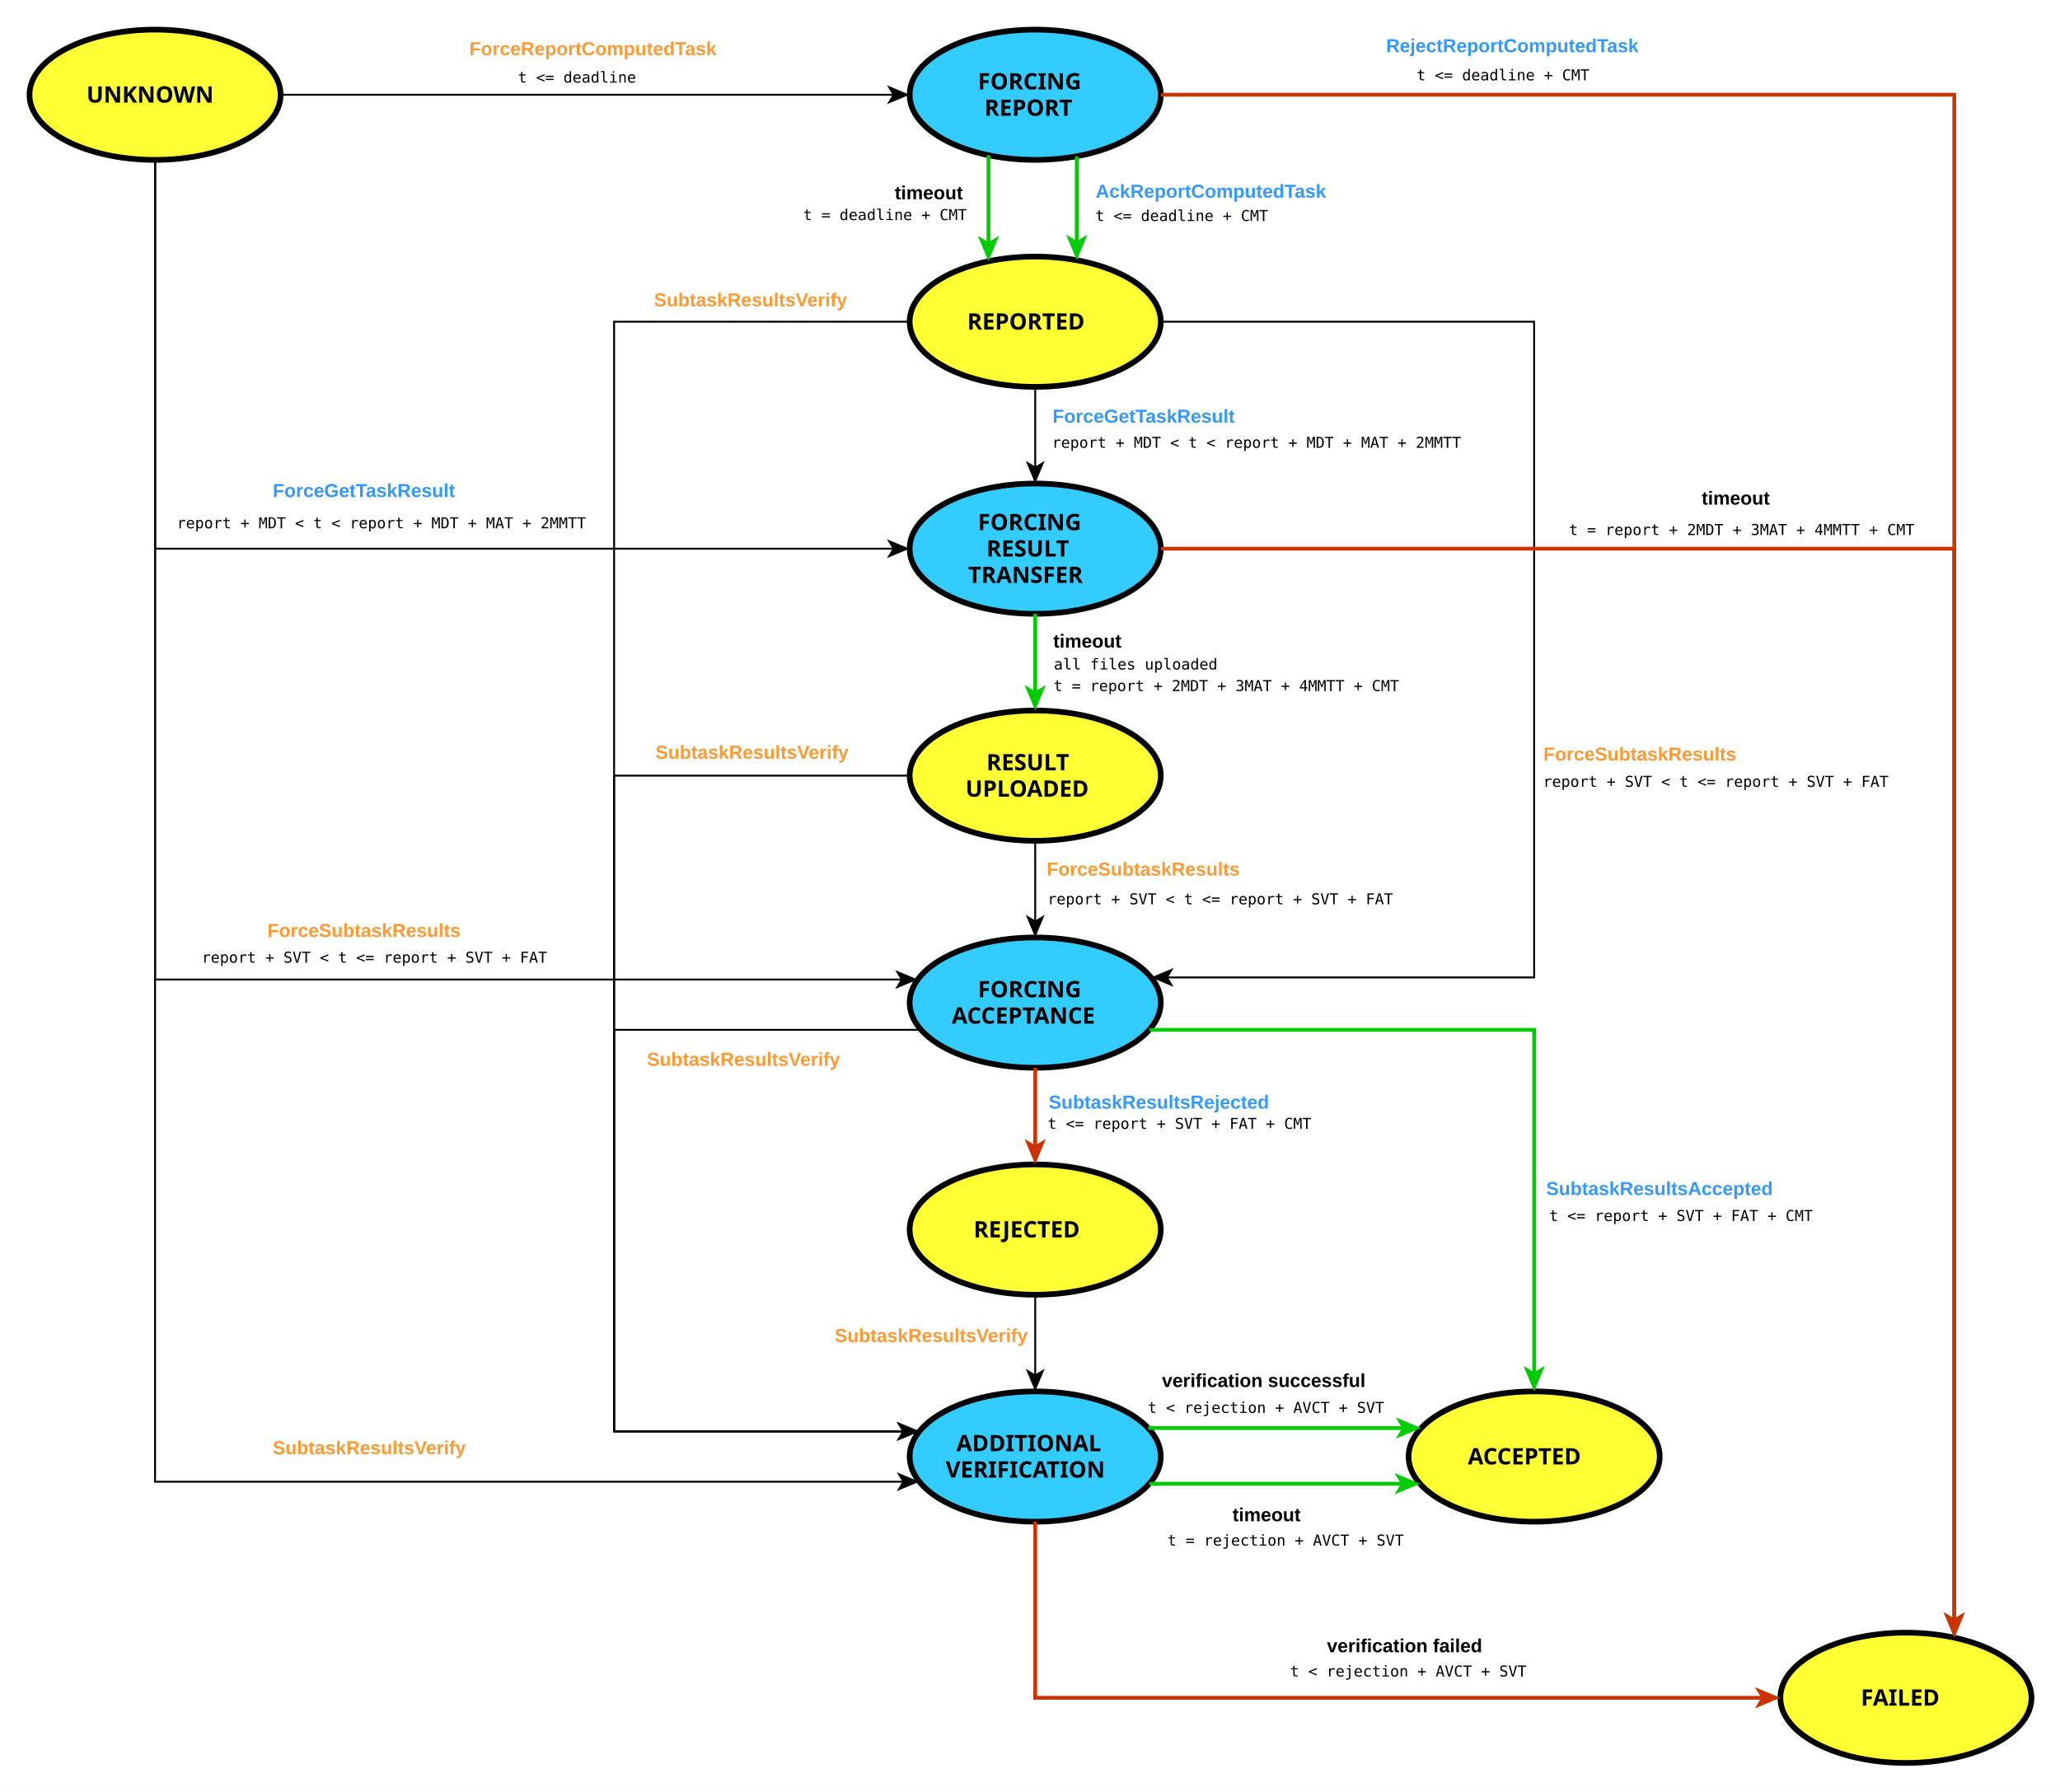
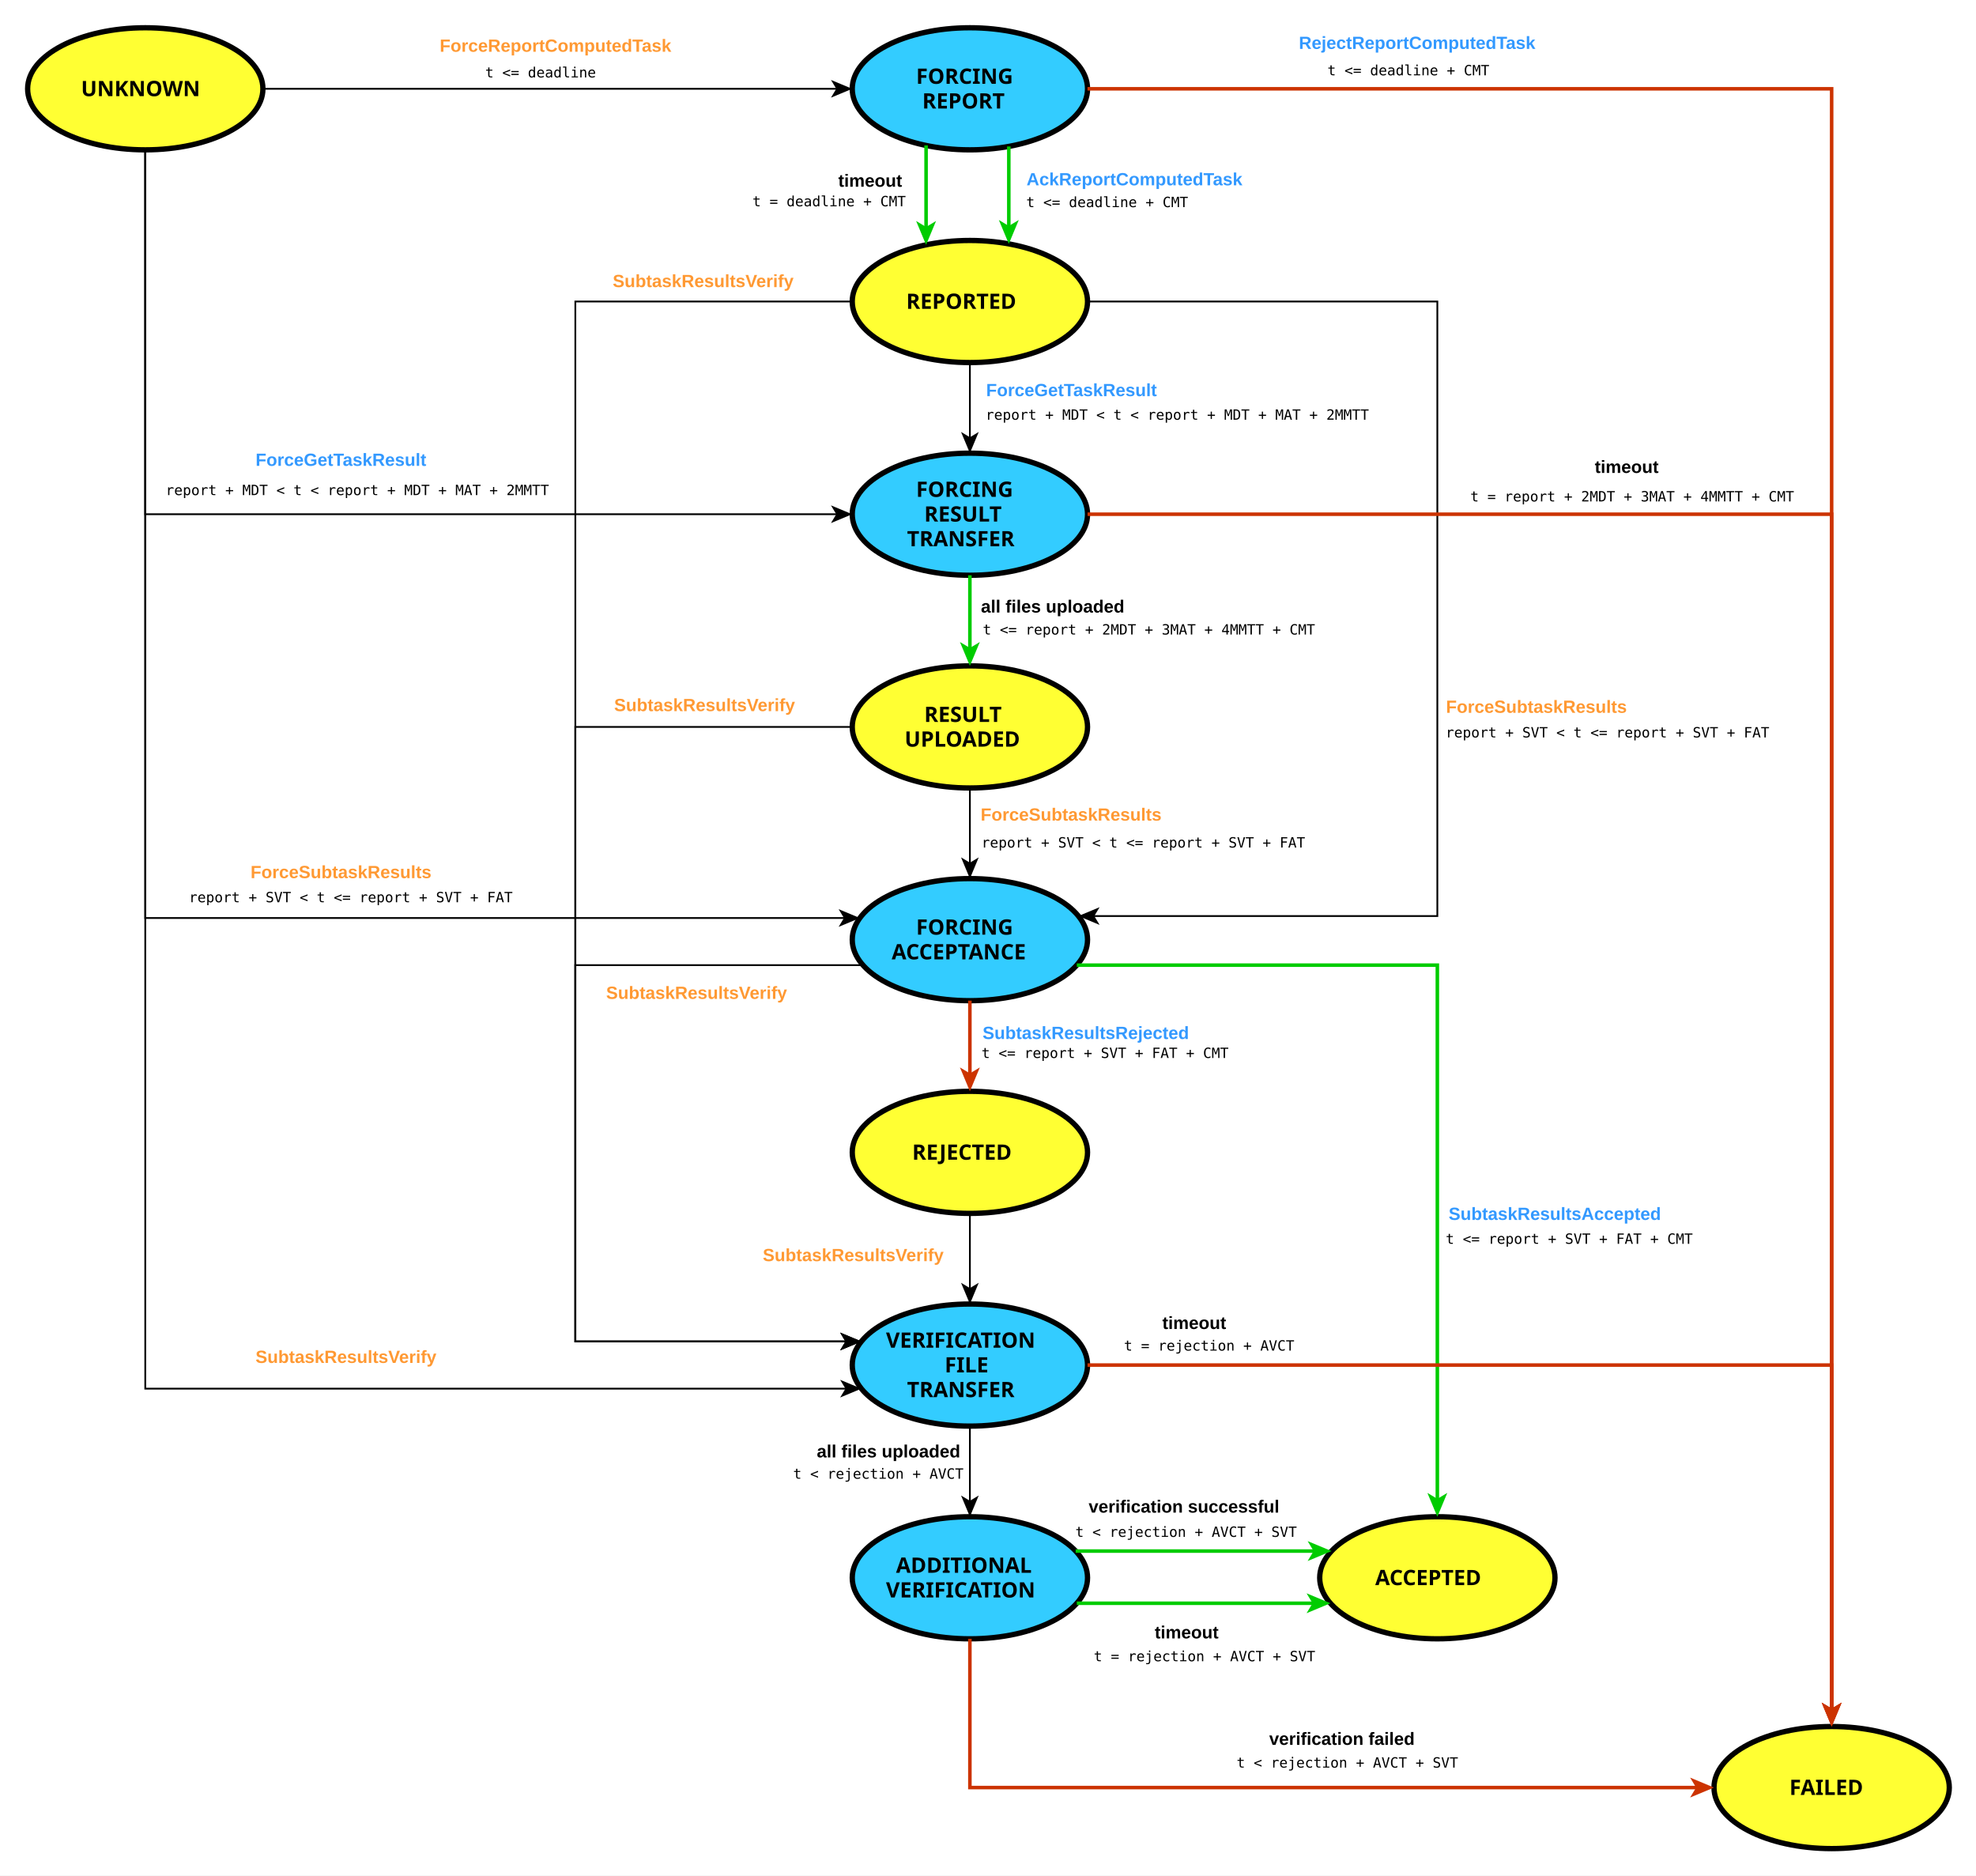
- <svg xmlns="http://www.w3.org/2000/svg" fill-opacity="1" color-rendering="auto" color-interpolation="auto" text-rendering="auto" stroke="black" stroke-linecap="square" width="1091" stroke-miterlimit="10" shape-rendering="auto" stroke-opacity="1" fill="black" stroke-dasharray="none" font-weight="normal" stroke-width="1" height="949" font-family="'Dialog'" font-style="normal" stroke-linejoin="miter" font-size="12px" stroke-dashoffset="0" image-rendering="auto">
+ <svg xmlns="http://www.w3.org/2000/svg" fill-opacity="1" color-rendering="auto" color-interpolation="auto" text-rendering="auto" stroke="black" stroke-linecap="square" width="1117" stroke-miterlimit="10" shape-rendering="auto" stroke-opacity="1" fill="black" stroke-dasharray="none" font-weight="normal" stroke-width="1" height="1060" font-family="'Dialog'" font-style="normal" stroke-linejoin="miter" font-size="12px" stroke-dashoffset="0" image-rendering="auto">
  <defs id="genericDefs" />
  <g>
    <defs id="defs1">
      <clipPath clipPathUnits="userSpaceOnUse" id="clipPath1">
-         <path d="M0 0 L1091 0 L1091 949 L0 949 L0 0 Z" />
+         <path d="M0 0 L1117 0 L1117 1060 L0 1060 L0 0 Z" />
      </clipPath>
      <clipPath clipPathUnits="userSpaceOnUse" id="clipPath2">
-         <path d="M-449 398 L642 398 L642 1347 L-449 1347 L-449 398 Z" />
+         <path d="M-449 398 L668 398 L668 1458 L-449 1458 L-449 398 Z" />
      </clipPath>
    </defs>
    <g fill="white" text-rendering="geometricPrecision" shape-rendering="geometricPrecision" transform="translate(449,-398)" stroke="white">
-       <rect x="-449" width="1091" height="949" y="398" clip-path="url(#clipPath2)" stroke="none" />
+       <rect x="-449" width="1117" height="1060" y="398" clip-path="url(#clipPath2)" stroke="none" />
    </g>
    <g fill="rgb(255,255,51)" text-rendering="geometricPrecision" shape-rendering="geometricPrecision" transform="matrix(1,0,0,1,449,-398)" stroke="rgb(255,255,51)">
      <ellipse rx="66.5" ry="34.5" clip-path="url(#clipPath2)" cx="-366.883" cy="448.186" stroke="none" />
    </g>
    <g text-rendering="geometricPrecision" stroke-miterlimit="1.45" stroke-width="3" shape-rendering="geometricPrecision" transform="matrix(1,0,0,1,449,-398)" stroke-linecap="butt">
      <ellipse rx="66.5" fill="none" ry="34.5" clip-path="url(#clipPath2)" cx="-366.883" cy="448.186" />
      <text x="-403.188" y="452.341" clip-path="url(#clipPath2)" font-family="sans-serif" stroke="none" font-weight="bold" stroke-width="1" xml:space="preserve">UNKNOWN</text>
    </g>
    <g fill="rgb(51,204,255)" text-rendering="geometricPrecision" shape-rendering="geometricPrecision" transform="matrix(1,0,0,1,449,-398)" stroke="rgb(51,204,255)">
      <ellipse rx="66.5" ry="34.5" clip-path="url(#clipPath2)" cx="99.264" cy="448.186" stroke="none" />
    </g>
    <g text-rendering="geometricPrecision" stroke-miterlimit="1.45" stroke-width="3" shape-rendering="geometricPrecision" transform="matrix(1,0,0,1,449,-398)" stroke-linecap="butt">
      <ellipse rx="66.5" fill="none" ry="34.5" clip-path="url(#clipPath2)" cx="99.264" cy="448.186" />
      <text x="68.863" y="445.356" clip-path="url(#clipPath2)" font-family="sans-serif" stroke="none" font-weight="bold" stroke-width="1" xml:space="preserve">FORCING</text>
      <text x="72.335" y="459.325" clip-path="url(#clipPath2)" font-family="sans-serif" stroke="none" font-weight="bold" stroke-width="1" xml:space="preserve">REPORT</text>
    </g>
    <g fill="rgb(255,255,51)" text-rendering="geometricPrecision" shape-rendering="geometricPrecision" transform="matrix(1,0,0,1,449,-398)" stroke="rgb(255,255,51)">
      <ellipse rx="66.5" ry="34.5" clip-path="url(#clipPath2)" cx="99.264" cy="568.404" stroke="none" />
    </g>
    <g text-rendering="geometricPrecision" stroke-miterlimit="1.45" stroke-width="3" shape-rendering="geometricPrecision" transform="matrix(1,0,0,1,449,-398)" stroke-linecap="butt">
      <ellipse rx="66.5" fill="none" ry="34.5" clip-path="url(#clipPath2)" cx="99.264" cy="568.404" />
      <text x="63.256" y="572.558" clip-path="url(#clipPath2)" font-family="sans-serif" stroke="none" font-weight="bold" stroke-width="1" xml:space="preserve">REPORTED</text>
    </g>
    <g fill="rgb(51,204,255)" text-rendering="geometricPrecision" shape-rendering="geometricPrecision" transform="matrix(1,0,0,1,449,-398)" stroke="rgb(51,204,255)">
      <ellipse rx="66.5" ry="34.5" clip-path="url(#clipPath2)" cx="99.264" cy="688.621" stroke="none" />
    </g>
    <g text-rendering="geometricPrecision" stroke-miterlimit="1.45" stroke-width="3" shape-rendering="geometricPrecision" transform="matrix(1,0,0,1,449,-398)" stroke-linecap="butt">
      <ellipse rx="66.5" fill="none" ry="34.5" clip-path="url(#clipPath2)" cx="99.264" cy="688.621" />
      <text x="68.863" y="678.807" clip-path="url(#clipPath2)" font-family="sans-serif" stroke="none" font-weight="bold" stroke-width="1" xml:space="preserve">FORCING</text>
      <text x="73.436" y="692.775" clip-path="url(#clipPath2)" font-family="sans-serif" stroke="none" font-weight="bold" stroke-width="1" xml:space="preserve">RESULT</text>
      <text x="63.748" y="706.744" clip-path="url(#clipPath2)" font-family="sans-serif" stroke="none" font-weight="bold" stroke-width="1" xml:space="preserve">TRANSFER</text>
    </g>
    <g fill="rgb(255,255,51)" text-rendering="geometricPrecision" shape-rendering="geometricPrecision" transform="matrix(1,0,0,1,449,-398)" stroke="rgb(255,255,51)">
      <ellipse rx="66.5" ry="34.5" clip-path="url(#clipPath2)" cx="99.264" cy="808.839" stroke="none" />
    </g>
    <g text-rendering="geometricPrecision" stroke-miterlimit="1.45" stroke-width="3" shape-rendering="geometricPrecision" transform="matrix(1,0,0,1,449,-398)" stroke-linecap="butt">
      <ellipse rx="66.5" fill="none" ry="34.5" clip-path="url(#clipPath2)" cx="99.264" cy="808.839" />
      <text x="73.436" y="806.009" clip-path="url(#clipPath2)" font-family="sans-serif" stroke="none" font-weight="bold" stroke-width="1" xml:space="preserve">RESULT</text>
      <text x="62.368" y="819.977" clip-path="url(#clipPath2)" font-family="sans-serif" stroke="none" font-weight="bold" stroke-width="1" xml:space="preserve">UPLOADED</text>
    </g>
    <g fill="rgb(51,204,255)" text-rendering="geometricPrecision" shape-rendering="geometricPrecision" transform="matrix(1,0,0,1,449,-398)" stroke="rgb(51,204,255)">
      <ellipse rx="66.5" ry="34.5" clip-path="url(#clipPath2)" cx="99.264" cy="929.056" stroke="none" />
    </g>
    <g text-rendering="geometricPrecision" stroke-miterlimit="1.45" stroke-width="3" shape-rendering="geometricPrecision" transform="matrix(1,0,0,1,449,-398)" stroke-linecap="butt">
      <ellipse rx="66.5" fill="none" ry="34.5" clip-path="url(#clipPath2)" cx="99.264" cy="929.056" />
      <text x="68.863" y="926.226" clip-path="url(#clipPath2)" font-family="sans-serif" stroke="none" font-weight="bold" stroke-width="1" xml:space="preserve">FORCING</text>
      <text x="55.059" y="940.195" clip-path="url(#clipPath2)" font-family="sans-serif" stroke="none" font-weight="bold" stroke-width="1" xml:space="preserve">ACCEPTANCE</text>
    </g>
    <g fill="rgb(255,255,51)" text-rendering="geometricPrecision" shape-rendering="geometricPrecision" transform="matrix(1,0,0,1,449,-398)" stroke="rgb(255,255,51)">
-       <ellipse rx="66.5" ry="34.5" clip-path="url(#clipPath2)" cx="363.505" cy="1169.491" stroke="none" />
-     </g>
-     <g text-rendering="geometricPrecision" stroke-miterlimit="1.45" stroke-width="3" shape-rendering="geometricPrecision" transform="matrix(1,0,0,1,449,-398)" stroke-linecap="butt">
-       <ellipse rx="66.5" fill="none" ry="34.5" clip-path="url(#clipPath2)" cx="363.505" cy="1169.491" />
-       <text x="328.386" y="1173.645" clip-path="url(#clipPath2)" font-family="sans-serif" stroke="none" font-weight="bold" stroke-width="1" xml:space="preserve">ACCEPTED</text>
+       <ellipse rx="66.5" ry="34.5" clip-path="url(#clipPath2)" cx="363.505" cy="1289.709" stroke="none" />
+     </g>
+     <g text-rendering="geometricPrecision" stroke-miterlimit="1.45" stroke-width="3" shape-rendering="geometricPrecision" transform="matrix(1,0,0,1,449,-398)" stroke-linecap="butt">
+       <ellipse rx="66.5" fill="none" ry="34.5" clip-path="url(#clipPath2)" cx="363.505" cy="1289.709" />
+       <text x="328.386" y="1293.863" clip-path="url(#clipPath2)" font-family="sans-serif" stroke="none" font-weight="bold" stroke-width="1" xml:space="preserve">ACCEPTED</text>
    </g>
    <g fill="rgb(255,255,51)" text-rendering="geometricPrecision" shape-rendering="geometricPrecision" transform="matrix(1,0,0,1,449,-398)" stroke="rgb(255,255,51)">
      <ellipse rx="66.5" ry="34.5" clip-path="url(#clipPath2)" cx="99.264" cy="1049.274" stroke="none" />
    </g>
    <g text-rendering="geometricPrecision" stroke-miterlimit="1.45" stroke-width="3" shape-rendering="geometricPrecision" transform="matrix(1,0,0,1,449,-398)" stroke-linecap="butt">
      <ellipse rx="66.5" fill="none" ry="34.5" clip-path="url(#clipPath2)" cx="99.264" cy="1049.274" />
      <text x="66.639" y="1053.428" clip-path="url(#clipPath2)" font-family="sans-serif" stroke="none" font-weight="bold" stroke-width="1" xml:space="preserve">REJECTED</text>
    </g>
    <g fill="rgb(51,204,255)" text-rendering="geometricPrecision" shape-rendering="geometricPrecision" transform="matrix(1,0,0,1,449,-398)" stroke="rgb(51,204,255)">
      <ellipse rx="66.5" ry="34.5" clip-path="url(#clipPath2)" cx="99.264" cy="1169.491" stroke="none" />
    </g>
    <g text-rendering="geometricPrecision" stroke-miterlimit="1.45" stroke-width="3" shape-rendering="geometricPrecision" transform="matrix(1,0,0,1,449,-398)" stroke-linecap="butt">
      <ellipse rx="66.5" fill="none" ry="34.5" clip-path="url(#clipPath2)" cx="99.264" cy="1169.491" />
-       <text x="57.514" y="1166.661" clip-path="url(#clipPath2)" font-family="sans-serif" stroke="none" font-weight="bold" stroke-width="1" xml:space="preserve">ADDITIONAL</text>
-       <text x="51.845" y="1180.63" clip-path="url(#clipPath2)" font-family="sans-serif" stroke="none" font-weight="bold" stroke-width="1" xml:space="preserve">VERIFICATION</text>
-     </g>
-     <g fill="rgb(255,255,51)" text-rendering="geometricPrecision" shape-rendering="geometricPrecision" transform="matrix(1,0,0,1,449,-398)" stroke="rgb(255,255,51)">
-       <ellipse rx="66.5" ry="34.5" clip-path="url(#clipPath2)" cx="560.402" cy="1297.274" stroke="none" />
-     </g>
-     <g text-rendering="geometricPrecision" stroke-miterlimit="1.45" stroke-width="3" shape-rendering="geometricPrecision" transform="matrix(1,0,0,1,449,-398)" stroke-linecap="butt">
-       <ellipse rx="66.5" fill="none" ry="34.5" clip-path="url(#clipPath2)" cx="560.402" cy="1297.274" />
-       <text x="536.525" y="1301.429" clip-path="url(#clipPath2)" font-family="sans-serif" stroke="none" font-weight="bold" stroke-width="1" xml:space="preserve">FAILED</text>
+       <text x="51.845" y="1159.677" clip-path="url(#clipPath2)" font-family="sans-serif" stroke="none" font-weight="bold" stroke-width="1" xml:space="preserve">VERIFICATION</text>
+       <text x="85.012" y="1173.645" clip-path="url(#clipPath2)" font-family="sans-serif" stroke="none" font-weight="bold" stroke-width="1" xml:space="preserve">FILE</text>
+       <text x="63.748" y="1187.614" clip-path="url(#clipPath2)" font-family="sans-serif" stroke="none" font-weight="bold" stroke-width="1" xml:space="preserve">TRANSFER</text>
+     </g>
+     <g fill="rgb(255,255,51)" text-rendering="geometricPrecision" shape-rendering="geometricPrecision" transform="matrix(1,0,0,1,449,-398)" stroke="rgb(255,255,51)">
+       <ellipse rx="66.5" ry="34.5" clip-path="url(#clipPath2)" cx="586.402" cy="1408.274" stroke="none" />
+     </g>
+     <g text-rendering="geometricPrecision" stroke-miterlimit="1.45" stroke-width="3" shape-rendering="geometricPrecision" transform="matrix(1,0,0,1,449,-398)" stroke-linecap="butt">
+       <ellipse rx="66.5" fill="none" ry="34.5" clip-path="url(#clipPath2)" cx="586.402" cy="1408.274" />
+       <text x="562.525" y="1412.429" clip-path="url(#clipPath2)" font-family="sans-serif" stroke="none" font-weight="bold" stroke-width="1" xml:space="preserve">FAILED</text>
+     </g>
+     <g fill="rgb(51,204,255)" text-rendering="geometricPrecision" shape-rendering="geometricPrecision" transform="matrix(1,0,0,1,449,-398)" stroke="rgb(51,204,255)">
+       <ellipse rx="66.5" ry="34.5" clip-path="url(#clipPath2)" cx="99.264" cy="1289.709" stroke="none" />
+     </g>
+     <g text-rendering="geometricPrecision" stroke-miterlimit="1.45" stroke-width="3" shape-rendering="geometricPrecision" transform="matrix(1,0,0,1,449,-398)" stroke-linecap="butt">
+       <ellipse rx="66.5" fill="none" ry="34.5" clip-path="url(#clipPath2)" cx="99.264" cy="1289.709" />
+       <text x="57.514" y="1286.879" clip-path="url(#clipPath2)" font-family="sans-serif" stroke="none" font-weight="bold" stroke-width="1" xml:space="preserve">ADDITIONAL</text>
+       <text x="51.845" y="1300.847" clip-path="url(#clipPath2)" font-family="sans-serif" stroke="none" font-weight="bold" stroke-width="1" xml:space="preserve">VERIFICATION</text>
      <path fill="none" d="M-300.399 448.186 L24.733 448.186" stroke-width="1" clip-path="url(#clipPath2)" />
      <path d="M32.733 448.186 L20.733 443.186 L23.733 448.186 L20.733 453.186 Z" stroke-width="1" clip-path="url(#clipPath2)" stroke="none" />
    </g>
    <g stroke-linecap="butt" font-size="10px" transform="matrix(1,0,0,1,449,-398)" fill="rgb(255,153,51)" text-rendering="geometricPrecision" font-family="'Arial'" shape-rendering="geometricPrecision" stroke="rgb(255,153,51)" font-weight="bold" stroke-miterlimit="1.45">
      <text x="-200.452" xml:space="preserve" y="427.253" clip-path="url(#clipPath2)" stroke="none">ForceReportComputedTask</text>
    </g>
    <g font-size="8px" stroke-linecap="butt" transform="matrix(1,0,0,1,449,-398)" text-rendering="geometricPrecision" font-family="monospace" shape-rendering="geometricPrecision" stroke-miterlimit="1.45">
      <text x="-174.716" xml:space="preserve" y="441.756" clip-path="url(#clipPath2)" stroke="none">t &lt;= deadline</text>
    </g>
    <g stroke-linecap="butt" transform="matrix(1,0,0,1,449,-398)" fill="rgb(0,204,0)" text-rendering="geometricPrecision" shape-rendering="geometricPrecision" stroke="rgb(0,204,0)" stroke-width="2" stroke-miterlimit="1.45">
      <path fill="none" d="M121.264 480.772 L121.264 526.834" clip-path="url(#clipPath2)" />
      <path d="M121.264 535.834 L126.889 522.334 L121.264 525.709 L115.639 522.334 Z" clip-path="url(#clipPath2)" stroke="none" />
    </g>
    <g stroke-linecap="butt" font-size="10px" transform="matrix(1,0,0,1,449,-398)" fill="rgb(51,153,255)" text-rendering="geometricPrecision" font-family="'Arial'" shape-rendering="geometricPrecision" stroke="rgb(51,153,255)" font-weight="bold" stroke-miterlimit="1.45">
      <text x="131.266" xml:space="preserve" y="502.739" clip-path="url(#clipPath2)" stroke="none">AckReportComputedTask</text>
    </g>
    <g font-size="8px" stroke-linecap="butt" transform="matrix(1,0,0,1,449,-398)" text-rendering="geometricPrecision" font-family="monospace" shape-rendering="geometricPrecision" stroke-miterlimit="1.45">
      <text x="131.109" xml:space="preserve" y="515.064" clip-path="url(#clipPath2)" stroke="none">t &lt;= deadline + CMT</text>
    </g>
    <g stroke-linecap="butt" transform="matrix(1,0,0,1,449,-398)" fill="rgb(0,204,0)" text-rendering="geometricPrecision" shape-rendering="geometricPrecision" stroke="rgb(0,204,0)" stroke-width="2" stroke-miterlimit="1.45">
      <path fill="none" d="M74.5 480.175 L74.5 527.395" clip-path="url(#clipPath2)" />
      <path d="M74.5 536.395 L80.125 522.895 L74.5 526.27 L68.875 522.895 Z" clip-path="url(#clipPath2)" stroke="none" />
    </g>
    <g font-size="10px" stroke-linecap="butt" transform="matrix(1,0,0,1,449,-398)" text-rendering="geometricPrecision" font-family="'Arial'" shape-rendering="geometricPrecision" font-weight="bold" stroke-miterlimit="1.45">
      <text x="24.846" xml:space="preserve" y="503.539" clip-path="url(#clipPath2)" stroke="none">timeout</text>
      <text x="-23.648" font-size="8px" y="514.584" clip-path="url(#clipPath2)" font-family="monospace" stroke="none" font-weight="normal" xml:space="preserve">t = deadline + CMT</text>
      <path fill="none" d="M-366.883 482.683 L-366.883 688.621 L24.729 688.621" clip-path="url(#clipPath2)" />
      <path d="M32.729 688.621 L20.729 683.621 L23.729 688.621 L20.729 693.621 Z" stroke="none" clip-path="url(#clipPath2)" />
      <text fill="rgb(51,153,255)" x="-304.532" xml:space="preserve" y="661.288" clip-path="url(#clipPath2)" stroke="none">ForceGetTaskResult</text>
      <text x="-355.383" font-size="8px" y="677.815" clip-path="url(#clipPath2)" font-family="monospace" stroke="none" font-weight="normal" xml:space="preserve">report + MDT &lt; t &lt; report + MDT + MAT + 2MMTT</text>
      <path fill="none" d="M99.264 602.904 L99.264 646.121" clip-path="url(#clipPath2)" />
      <path d="M99.264 654.121 L104.264 642.121 L99.264 645.121 L94.264 642.121 Z" stroke="none" clip-path="url(#clipPath2)" />
      <text fill="rgb(51,153,255)" x="108.437" xml:space="preserve" y="621.898" clip-path="url(#clipPath2)" stroke="none">ForceGetTaskResult</text>
      <text x="108.095" font-size="8px" y="635.21" clip-path="url(#clipPath2)" font-family="monospace" stroke="none" font-weight="normal" xml:space="preserve">report + MDT &lt; t &lt; report + MDT + MAT + 2MMTT</text>
    </g>
    <g stroke-linecap="butt" transform="matrix(1,0,0,1,449,-398)" fill="rgb(0,204,0)" text-rendering="geometricPrecision" shape-rendering="geometricPrecision" stroke="rgb(0,204,0)" stroke-width="2" stroke-miterlimit="1.45">
      <path fill="none" d="M99.264 723.121 L99.264 765.339" clip-path="url(#clipPath2)" />
      <path d="M99.264 774.339 L104.889 760.839 L99.264 764.214 L93.639 760.839 Z" clip-path="url(#clipPath2)" stroke="none" />
    </g>
    <g font-size="10px" stroke-linecap="butt" transform="matrix(1,0,0,1,449,-398)" text-rendering="geometricPrecision" font-family="'Arial'" shape-rendering="geometricPrecision" font-weight="bold" stroke-miterlimit="1.45">
-       <text x="108.81" xml:space="preserve" y="740.997" clip-path="url(#clipPath2)" stroke="none">timeout</text>
-       <text x="108.953" font-size="8px" y="764.052" clip-path="url(#clipPath2)" font-family="monospace" stroke="none" font-weight="normal" xml:space="preserve">t = report + 2MDT + 3MAT + 4MMTT + CMT</text>
-       <text x="109.117" font-size="8px" y="752.622" clip-path="url(#clipPath2)" font-family="monospace" stroke="none" font-weight="normal" xml:space="preserve">all files uploaded</text>
+       <text x="105.501" xml:space="preserve" y="744.197" clip-path="url(#clipPath2)" stroke="none">all files uploaded</text>
+       <text x="106.545" font-size="8px" y="756.619" clip-path="url(#clipPath2)" font-family="monospace" stroke="none" font-weight="normal" xml:space="preserve">t &lt;= report + 2MDT + 3MAT + 4MMTT + CMT</text>
      <path fill="none" d="M-366.883 482.685 L-366.883 916.833 L29.065 916.833" clip-path="url(#clipPath2)" />
      <path d="M37.065 916.833 L25.065 911.833 L28.065 916.833 L25.065 921.833 Z" stroke="none" clip-path="url(#clipPath2)" />
      <text fill="rgb(255,153,51)" x="-307.379" xml:space="preserve" y="894.3" clip-path="url(#clipPath2)" stroke="none">ForceSubtaskResults</text>
      <text x="-342.228" font-size="8px" y="907.922" clip-path="url(#clipPath2)" font-family="monospace" stroke="none" font-weight="normal" xml:space="preserve">report + SVT &lt; t &lt;= report + SVT + FAT</text>
      <path fill="none" d="M165.77 568.404 L363.505 568.404 L363.505 915.722 L168.583 915.722" clip-path="url(#clipPath2)" />
      <path d="M160.583 915.722 L172.583 920.722 L169.583 915.722 L172.583 910.722 Z" stroke="none" clip-path="url(#clipPath2)" />
      <text fill="rgb(255,153,51)" x="368.377" xml:space="preserve" y="800.87" clip-path="url(#clipPath2)" stroke="none">ForceSubtaskResults</text>
      <text x="368.158" font-size="8px" y="814.773" clip-path="url(#clipPath2)" font-family="monospace" stroke="none" font-weight="normal" xml:space="preserve">report + SVT &lt; t &lt;= report + SVT + FAT</text>
      <path fill="none" d="M99.264 843.353 L99.264 886.556" clip-path="url(#clipPath2)" />
      <path d="M99.264 894.556 L104.264 882.556 L99.264 885.556 L94.264 882.556 Z" stroke="none" clip-path="url(#clipPath2)" />
      <text fill="rgb(255,153,51)" x="105.337" xml:space="preserve" y="861.791" clip-path="url(#clipPath2)" stroke="none">ForceSubtaskResults</text>
      <text x="105.753" font-size="8px" y="876.999" clip-path="url(#clipPath2)" font-family="monospace" stroke="none" font-weight="normal" xml:space="preserve">report + SVT &lt; t &lt;= report + SVT + FAT</text>
    </g>
    <g stroke-linecap="butt" transform="matrix(1,0,0,1,449,-398)" fill="rgb(0,204,0)" text-rendering="geometricPrecision" shape-rendering="geometricPrecision" stroke="rgb(0,204,0)" stroke-width="2" stroke-miterlimit="1.45">
-       <path fill="none" d="M159.692 943.472 L363.505 943.472 L363.505 1126.005" clip-path="url(#clipPath2)" />
-       <path d="M363.505 1135.005 L369.13 1121.505 L363.505 1124.88 L357.88 1121.505 Z" clip-path="url(#clipPath2)" stroke="none" />
-     </g>
-     <g stroke-linecap="butt" font-size="10px" transform="matrix(1,0,0,1,449,-398)" fill="rgb(51,153,255)" text-rendering="geometricPrecision" font-family="'Arial'" shape-rendering="geometricPrecision" stroke="rgb(51,153,255)" font-weight="bold" stroke-miterlimit="1.45">
-       <text x="369.885" xml:space="preserve" y="1030.989" clip-path="url(#clipPath2)" stroke="none">SubtaskResultsAccepted</text>
-     </g>
-     <g font-size="8px" stroke-linecap="butt" transform="matrix(1,0,0,1,449,-398)" text-rendering="geometricPrecision" font-family="monospace" shape-rendering="geometricPrecision" stroke-miterlimit="1.45">
-       <text x="371.432" xml:space="preserve" y="1044.727" clip-path="url(#clipPath2)" stroke="none">t &lt;= report + SVT + FAT + CMT</text>
+       <path fill="none" d="M159.692 943.472 L363.505 943.472 L363.505 1246.238" clip-path="url(#clipPath2)" />
+       <path d="M363.505 1255.238 L369.13 1241.738 L363.505 1245.113 L357.88 1241.738 Z" clip-path="url(#clipPath2)" stroke="none" />
+     </g>
+     <g stroke-linecap="butt" font-size="10px" transform="matrix(1,0,0,1,449,-398)" fill="rgb(51,153,255)" text-rendering="geometricPrecision" font-family="'Arial'" shape-rendering="geometricPrecision" stroke="rgb(51,153,255)" font-weight="bold" stroke-miterlimit="1.45">
+       <text x="369.885" xml:space="preserve" y="1087.459" clip-path="url(#clipPath2)" stroke="none">SubtaskResultsAccepted</text>
+     </g>
+     <g font-size="8px" stroke-linecap="butt" transform="matrix(1,0,0,1,449,-398)" text-rendering="geometricPrecision" font-family="monospace" shape-rendering="geometricPrecision" stroke-miterlimit="1.45">
+       <text x="368.232" xml:space="preserve" y="1100.953" clip-path="url(#clipPath2)" stroke="none">t &lt;= report + SVT + FAT + CMT</text>
    </g>
    <g stroke-linecap="butt" transform="matrix(1,0,0,1,449,-398)" fill="rgb(204,51,0)" text-rendering="geometricPrecision" shape-rendering="geometricPrecision" stroke="rgb(204,51,0)" stroke-width="2" stroke-miterlimit="1.45">
      <path fill="none" d="M99.264 963.539 L99.264 1005.774" clip-path="url(#clipPath2)" />
      <path d="M99.264 1014.774 L104.889 1001.274 L99.264 1004.649 L93.639 1001.274 Z" clip-path="url(#clipPath2)" stroke="none" />
    </g>
    <g stroke-linecap="butt" font-size="10px" transform="matrix(1,0,0,1,449,-398)" fill="rgb(51,153,255)" text-rendering="geometricPrecision" font-family="'Arial'" shape-rendering="geometricPrecision" stroke="rgb(51,153,255)" font-weight="bold" stroke-miterlimit="1.45">
      <text x="106.425" xml:space="preserve" y="985.209" clip-path="url(#clipPath2)" stroke="none">SubtaskResultsRejected</text>
    </g>
    <g font-size="8px" stroke-linecap="butt" transform="matrix(1,0,0,1,449,-398)" text-rendering="geometricPrecision" font-family="monospace" shape-rendering="geometricPrecision" stroke-miterlimit="1.45">
      <text x="105.827" xml:space="preserve" y="995.934" clip-path="url(#clipPath2)" stroke="none">t &lt;= report + SVT + FAT + CMT</text>
      <path fill="none" d="M-366.883 482.721 L-366.883 1182.824 L29.925 1182.824" clip-path="url(#clipPath2)" />
      <path d="M37.925 1182.824 L25.925 1177.824 L28.925 1182.824 L25.925 1187.824 Z" stroke="none" clip-path="url(#clipPath2)" />
    </g>
    <g stroke-linecap="butt" font-size="10px" transform="matrix(1,0,0,1,449,-398)" fill="rgb(255,153,51)" text-rendering="geometricPrecision" font-family="'Arial'" shape-rendering="geometricPrecision" stroke="rgb(255,153,51)" font-weight="bold" stroke-miterlimit="1.45">
      <text x="-304.563" xml:space="preserve" y="1168.291" clip-path="url(#clipPath2)" stroke="none">SubtaskResultsVerify</text>
    </g>
    <g text-rendering="geometricPrecision" stroke-miterlimit="1.45" shape-rendering="geometricPrecision" transform="matrix(1,0,0,1,449,-398)" stroke-linecap="butt">
      <path fill="none" d="M99.264 1083.774 L99.264 1126.991" clip-path="url(#clipPath2)" />
      <path d="M99.264 1134.991 L104.264 1122.991 L99.264 1125.991 L94.264 1122.991 Z" clip-path="url(#clipPath2)" stroke="none" />
    </g>
    <g stroke-linecap="butt" font-size="10px" transform="matrix(1,0,0,1,449,-398)" fill="rgb(255,153,51)" text-rendering="geometricPrecision" font-family="'Arial'" shape-rendering="geometricPrecision" stroke="rgb(255,153,51)" font-weight="bold" stroke-miterlimit="1.45">
-       <text x="-6.944" xml:space="preserve" y="1108.849" clip-path="url(#clipPath2)" stroke="none">SubtaskResultsVerify</text>
+       <text x="-17.824" xml:space="preserve" y="1110.769" clip-path="url(#clipPath2)" stroke="none">SubtaskResultsVerify</text>
    </g>
    <g text-rendering="geometricPrecision" stroke-miterlimit="1.45" shape-rendering="geometricPrecision" transform="matrix(1,0,0,1,449,-398)" stroke-linecap="butt">
      <path fill="none" d="M32.763 568.404 L-123.768 568.404 L-123.768 1156.158 L29.966 1156.158" clip-path="url(#clipPath2)" />
      <path d="M37.967 1156.158 L25.966 1151.158 L28.966 1156.158 L25.966 1161.158 Z" clip-path="url(#clipPath2)" stroke="none" />
    </g>
    <g stroke-linecap="butt" font-size="10px" transform="matrix(1,0,0,1,449,-398)" fill="rgb(255,153,51)" text-rendering="geometricPrecision" font-family="'Arial'" shape-rendering="geometricPrecision" stroke="rgb(255,153,51)" font-weight="bold" stroke-miterlimit="1.45">
      <text x="-102.653" xml:space="preserve" y="560.27" clip-path="url(#clipPath2)" stroke="none">SubtaskResultsVerify</text>
    </g>
    <g text-rendering="geometricPrecision" stroke-miterlimit="1.45" shape-rendering="geometricPrecision" transform="matrix(1,0,0,1,449,-398)" stroke-linecap="butt">
      <path fill="none" d="M32.764 808.839 L-123.768 808.839 L-123.768 1156.158 L29.921 1156.158" clip-path="url(#clipPath2)" />
      <path d="M37.921 1156.158 L25.921 1151.158 L28.921 1156.158 L25.921 1161.158 Z" clip-path="url(#clipPath2)" stroke="none" />
    </g>
    <g stroke-linecap="butt" font-size="10px" transform="matrix(1,0,0,1,449,-398)" fill="rgb(255,153,51)" text-rendering="geometricPrecision" font-family="'Arial'" shape-rendering="geometricPrecision" stroke="rgb(255,153,51)" font-weight="bold" stroke-miterlimit="1.45">
      <text x="-101.853" xml:space="preserve" y="799.905" clip-path="url(#clipPath2)" stroke="none">SubtaskResultsVerify</text>
    </g>
    <g text-rendering="geometricPrecision" stroke-miterlimit="1.45" shape-rendering="geometricPrecision" transform="matrix(1,0,0,1,449,-398)" stroke-linecap="butt">
      <path fill="none" d="M38.83 943.472 L-123.768 943.472 L-123.768 1156.158 L29.925 1156.158" clip-path="url(#clipPath2)" />
      <path d="M37.925 1156.158 L25.925 1151.158 L28.925 1156.158 L25.925 1161.158 Z" clip-path="url(#clipPath2)" stroke="none" />
    </g>
    <g stroke-linecap="butt" font-size="10px" transform="matrix(1,0,0,1,449,-398)" fill="rgb(255,153,51)" text-rendering="geometricPrecision" font-family="'Arial'" shape-rendering="geometricPrecision" stroke="rgb(255,153,51)" font-weight="bold" stroke-miterlimit="1.45">
      <text x="-106.377" xml:space="preserve" y="962.539" clip-path="url(#clipPath2)" stroke="none">SubtaskResultsVerify</text>
    </g>
-     <g stroke-linecap="butt" transform="matrix(1,0,0,1,449,-398)" fill="rgb(0,204,0)" text-rendering="geometricPrecision" shape-rendering="geometricPrecision" stroke="rgb(0,204,0)" stroke-width="2" stroke-miterlimit="1.45">
-       <path fill="none" d="M159.051 1154.4 L294.692 1154.4" clip-path="url(#clipPath2)" />
-       <path d="M303.692 1154.4 L290.192 1148.775 L293.567 1154.4 L290.192 1160.025 Z" clip-path="url(#clipPath2)" stroke="none" />
-     </g>
-     <g font-size="10px" stroke-linecap="butt" transform="matrix(1,0,0,1,449,-398)" text-rendering="geometricPrecision" font-family="'Arial'" shape-rendering="geometricPrecision" font-weight="bold" stroke-miterlimit="1.45">
-       <text x="166.364" xml:space="preserve" y="1132.667" clip-path="url(#clipPath2)" stroke="none">verification successful</text>
-       <text x="158.871" font-size="8px" y="1146.37" clip-path="url(#clipPath2)" font-family="monospace" stroke="none" font-weight="normal" xml:space="preserve">t &lt; rejection + AVCT + SVT</text>
-     </g>
-     <g stroke-linecap="butt" transform="matrix(1,0,0,1,449,-398)" fill="rgb(0,204,0)" text-rendering="geometricPrecision" shape-rendering="geometricPrecision" stroke="rgb(0,204,0)" stroke-width="2" stroke-miterlimit="1.45">
-       <path fill="none" d="M159.681 1183.891 L294.077 1183.891" clip-path="url(#clipPath2)" />
-       <path d="M303.077 1183.891 L289.577 1178.266 L292.952 1183.891 L289.577 1189.516 Z" clip-path="url(#clipPath2)" stroke="none" />
-     </g>
-     <g font-size="10px" stroke-linecap="butt" transform="matrix(1,0,0,1,449,-398)" text-rendering="geometricPrecision" font-family="'Arial'" shape-rendering="geometricPrecision" font-weight="bold" stroke-miterlimit="1.45">
-       <text x="203.73" xml:space="preserve" y="1203.758" clip-path="url(#clipPath2)" stroke="none">timeout</text>
-       <text x="169.271" font-size="8px" y="1216.661" clip-path="url(#clipPath2)" font-family="monospace" stroke="none" font-weight="normal" xml:space="preserve">t = rejection + AVCT + SVT</text>
-     </g>
-     <g stroke-linecap="butt" transform="matrix(1,0,0,1,449,-398)" fill="rgb(204,51,0)" text-rendering="geometricPrecision" shape-rendering="geometricPrecision" stroke="rgb(204,51,0)" stroke-width="2" stroke-miterlimit="1.45">
-       <path fill="none" d="M165.778 448.186 L586.002 448.186 L586.002 1256.427" clip-path="url(#clipPath2)" />
-       <path d="M586.002 1265.427 L591.627 1251.927 L586.002 1255.302 L580.377 1251.927 Z" clip-path="url(#clipPath2)" stroke="none" />
-     </g>
-     <g stroke-linecap="butt" font-size="10px" transform="matrix(1,0,0,1,449,-398)" fill="rgb(51,153,255)" text-rendering="geometricPrecision" font-family="'Arial'" shape-rendering="geometricPrecision" stroke="rgb(51,153,255)" font-weight="bold" stroke-miterlimit="1.45">
-       <text x="285.084" xml:space="preserve" y="425.653" clip-path="url(#clipPath2)" stroke="none">RejectReportComputedTask</text>
-     </g>
-     <g font-size="8px" stroke-linecap="butt" transform="matrix(1,0,0,1,449,-398)" text-rendering="geometricPrecision" font-family="monospace" shape-rendering="geometricPrecision" stroke-miterlimit="1.45">
-       <text x="301.238" xml:space="preserve" y="440.556" clip-path="url(#clipPath2)" stroke="none">t &lt;= deadline + CMT</text>
-     </g>
-     <g stroke-linecap="butt" transform="matrix(1,0,0,1,449,-398)" fill="rgb(204,51,0)" text-rendering="geometricPrecision" shape-rendering="geometricPrecision" stroke="rgb(204,51,0)" stroke-width="2" stroke-miterlimit="1.45">
-       <path fill="none" d="M165.776 688.621 L586.002 688.621 L586.002 1256.468" clip-path="url(#clipPath2)" />
-       <path d="M586.002 1265.468 L591.627 1251.968 L586.002 1255.343 L580.377 1251.968 Z" clip-path="url(#clipPath2)" stroke="none" />
-     </g>
-     <g font-size="10px" stroke-linecap="butt" transform="matrix(1,0,0,1,449,-398)" text-rendering="geometricPrecision" font-family="'Arial'" shape-rendering="geometricPrecision" font-weight="bold" stroke-miterlimit="1.45">
-       <text x="452.198" xml:space="preserve" y="665.285" clip-path="url(#clipPath2)" stroke="none">timeout</text>
-       <text x="381.89" font-size="8px" y="681.391" clip-path="url(#clipPath2)" font-family="monospace" stroke="none" font-weight="normal" xml:space="preserve">t = report + 2MDT + 3MAT + 4MMTT + CMT</text>
-     </g>
-     <g stroke-linecap="butt" transform="matrix(1,0,0,1,449,-398)" fill="rgb(204,51,0)" text-rendering="geometricPrecision" shape-rendering="geometricPrecision" stroke="rgb(204,51,0)" stroke-width="2" stroke-miterlimit="1.45">
-       <path fill="none" d="M99.264 1203.991 L99.264 1297.274 L484.902 1297.274" clip-path="url(#clipPath2)" />
-       <path d="M493.902 1297.274 L480.402 1291.649 L483.777 1297.274 L480.402 1302.899 Z" clip-path="url(#clipPath2)" stroke="none" />
-     </g>
-     <g font-size="10px" stroke-linecap="butt" transform="matrix(1,0,0,1,449,-398)" text-rendering="geometricPrecision" font-family="'Arial'" shape-rendering="geometricPrecision" font-weight="bold" stroke-miterlimit="1.45">
-       <text x="253.776" xml:space="preserve" y="1273.141" clip-path="url(#clipPath2)" stroke="none">verification failed</text>
-       <text x="234.231" font-size="8px" y="1285.995" clip-path="url(#clipPath2)" font-family="monospace" stroke="none" font-weight="normal" xml:space="preserve">t &lt; rejection + AVCT + SVT</text>
+     <g stroke-linecap="butt" transform="matrix(1,0,0,1,449,-398)" fill="rgb(204,51,0)" text-rendering="geometricPrecision" shape-rendering="geometricPrecision" stroke="rgb(204,51,0)" stroke-width="2" stroke-miterlimit="1.45">
+       <path fill="none" d="M165.748 448.186 L586.402 448.186 L586.402 1364.748" clip-path="url(#clipPath2)" />
+       <path d="M586.402 1373.748 L592.027 1360.248 L586.402 1363.623 L580.777 1360.248 Z" clip-path="url(#clipPath2)" stroke="none" />
+     </g>
+     <g stroke-linecap="butt" font-size="10px" transform="matrix(1,0,0,1,449,-398)" fill="rgb(51,153,255)" text-rendering="geometricPrecision" font-family="'Arial'" shape-rendering="geometricPrecision" stroke="rgb(51,153,255)" font-weight="bold" stroke-miterlimit="1.45">
+       <text x="285.213" xml:space="preserve" y="425.653" clip-path="url(#clipPath2)" stroke="none">RejectReportComputedTask</text>
+     </g>
+     <g font-size="8px" stroke-linecap="butt" transform="matrix(1,0,0,1,449,-398)" text-rendering="geometricPrecision" font-family="monospace" shape-rendering="geometricPrecision" stroke-miterlimit="1.45">
+       <text x="301.377" xml:space="preserve" y="440.556" clip-path="url(#clipPath2)" stroke="none">t &lt;= deadline + CMT</text>
+     </g>
+     <g stroke-linecap="butt" transform="matrix(1,0,0,1,449,-398)" fill="rgb(204,51,0)" text-rendering="geometricPrecision" shape-rendering="geometricPrecision" stroke="rgb(204,51,0)" stroke-width="2" stroke-miterlimit="1.45">
+       <path fill="none" d="M165.782 688.621 L586.402 688.621 L586.402 1364.767" clip-path="url(#clipPath2)" />
+       <path d="M586.402 1373.767 L592.027 1360.267 L586.402 1363.642 L580.777 1360.267 Z" clip-path="url(#clipPath2)" stroke="none" />
+     </g>
+     <g font-size="10px" stroke-linecap="butt" transform="matrix(1,0,0,1,449,-398)" text-rendering="geometricPrecision" font-family="'Arial'" shape-rendering="geometricPrecision" font-weight="bold" stroke-miterlimit="1.45">
+       <text x="452.481" xml:space="preserve" y="665.285" clip-path="url(#clipPath2)" stroke="none">timeout</text>
+       <text x="382.15" font-size="8px" y="681.391" clip-path="url(#clipPath2)" font-family="monospace" stroke="none" font-weight="normal" xml:space="preserve">t = report + 2MDT + 3MAT + 4MMTT + CMT</text>
+     </g>
+     <g stroke-linecap="butt" transform="matrix(1,0,0,1,449,-398)" fill="rgb(204,51,0)" text-rendering="geometricPrecision" shape-rendering="geometricPrecision" stroke="rgb(204,51,0)" stroke-width="2" stroke-miterlimit="1.45">
+       <path fill="none" d="M165.764 1169.491 L586.402 1169.491 L586.402 1364.789" clip-path="url(#clipPath2)" />
+       <path d="M586.402 1373.789 L592.027 1360.289 L586.402 1363.664 L580.777 1360.289 Z" clip-path="url(#clipPath2)" stroke="none" />
+     </g>
+     <g font-size="10px" stroke-linecap="butt" transform="matrix(1,0,0,1,449,-398)" text-rendering="geometricPrecision" font-family="'Arial'" shape-rendering="geometricPrecision" font-weight="bold" stroke-miterlimit="1.45">
+       <text x="208.033" xml:space="preserve" y="1149.102" clip-path="url(#clipPath2)" stroke="none">timeout</text>
+       <text x="186.349" font-size="8px" y="1161.301" clip-path="url(#clipPath2)" font-family="monospace" stroke="none" font-weight="normal" xml:space="preserve">t = rejection + AVCT</text>
+       <path fill="none" d="M99.264 1203.991 L99.264 1247.209" clip-path="url(#clipPath2)" />
+       <path d="M99.264 1255.209 L104.264 1243.209 L99.264 1246.209 L94.264 1243.209 Z" stroke="none" clip-path="url(#clipPath2)" />
+       <text x="12.72" xml:space="preserve" y="1221.682" clip-path="url(#clipPath2)" stroke="none">all files uploaded</text>
+       <text x="-0.659" font-size="8px" y="1233.726" clip-path="url(#clipPath2)" font-family="monospace" stroke="none" font-weight="normal" xml:space="preserve">t &lt; rejection + AVCT</text>
+     </g>
+     <g stroke-linecap="butt" transform="matrix(1,0,0,1,449,-398)" fill="rgb(204,51,0)" text-rendering="geometricPrecision" shape-rendering="geometricPrecision" stroke="rgb(204,51,0)" stroke-width="2" stroke-miterlimit="1.45">
+       <path fill="none" d="M99.264 1324.209 L99.264 1408.274 L510.902 1408.274" clip-path="url(#clipPath2)" />
+       <path d="M519.902 1408.274 L506.402 1402.649 L509.777 1408.274 L506.402 1413.899 Z" clip-path="url(#clipPath2)" stroke="none" />
+     </g>
+     <g font-size="10px" stroke-linecap="butt" transform="matrix(1,0,0,1,449,-398)" text-rendering="geometricPrecision" font-family="'Arial'" shape-rendering="geometricPrecision" font-weight="bold" stroke-miterlimit="1.45">
+       <text x="268.455" xml:space="preserve" y="1384.141" clip-path="url(#clipPath2)" stroke="none">verification failed</text>
+       <text x="250.037" font-size="8px" y="1396.995" clip-path="url(#clipPath2)" font-family="monospace" stroke="none" font-weight="normal" xml:space="preserve">t &lt; rejection + AVCT + SVT</text>
+     </g>
+     <g stroke-linecap="butt" transform="matrix(1,0,0,1,449,-398)" fill="rgb(0,204,0)" text-rendering="geometricPrecision" shape-rendering="geometricPrecision" stroke="rgb(0,204,0)" stroke-width="2" stroke-miterlimit="1.45">
+       <path fill="none" d="M159.697 1304.109 L294.081 1304.109" clip-path="url(#clipPath2)" />
+       <path d="M303.081 1304.109 L289.581 1298.484 L292.956 1304.109 L289.581 1309.734 Z" clip-path="url(#clipPath2)" stroke="none" />
+     </g>
+     <g font-size="10px" stroke-linecap="butt" transform="matrix(1,0,0,1,449,-398)" text-rendering="geometricPrecision" font-family="'Arial'" shape-rendering="geometricPrecision" font-weight="bold" stroke-miterlimit="1.45">
+       <text x="203.73" xml:space="preserve" y="1323.975" clip-path="url(#clipPath2)" stroke="none">timeout</text>
+       <text x="169.271" font-size="8px" y="1336.878" clip-path="url(#clipPath2)" font-family="monospace" stroke="none" font-weight="normal" xml:space="preserve">t = rejection + AVCT + SVT</text>
+     </g>
+     <g stroke-linecap="butt" transform="matrix(1,0,0,1,449,-398)" fill="rgb(0,204,0)" text-rendering="geometricPrecision" shape-rendering="geometricPrecision" stroke="rgb(0,204,0)" stroke-width="2" stroke-miterlimit="1.45">
+       <path fill="none" d="M159.052 1274.617 L294.692 1274.617" clip-path="url(#clipPath2)" />
+       <path d="M303.692 1274.617 L290.192 1268.992 L293.567 1274.617 L290.192 1280.242 Z" clip-path="url(#clipPath2)" stroke="none" />
+     </g>
+     <g font-size="10px" stroke-linecap="butt" transform="matrix(1,0,0,1,449,-398)" text-rendering="geometricPrecision" font-family="'Arial'" shape-rendering="geometricPrecision" font-weight="bold" stroke-miterlimit="1.45">
+       <text x="166.364" xml:space="preserve" y="1252.884" clip-path="url(#clipPath2)" stroke="none">verification successful</text>
+       <text x="158.871" font-size="8px" y="1266.587" clip-path="url(#clipPath2)" font-family="monospace" stroke="none" font-weight="normal" xml:space="preserve">t &lt; rejection + AVCT + SVT</text>
    </g>
  </g>
</svg>
